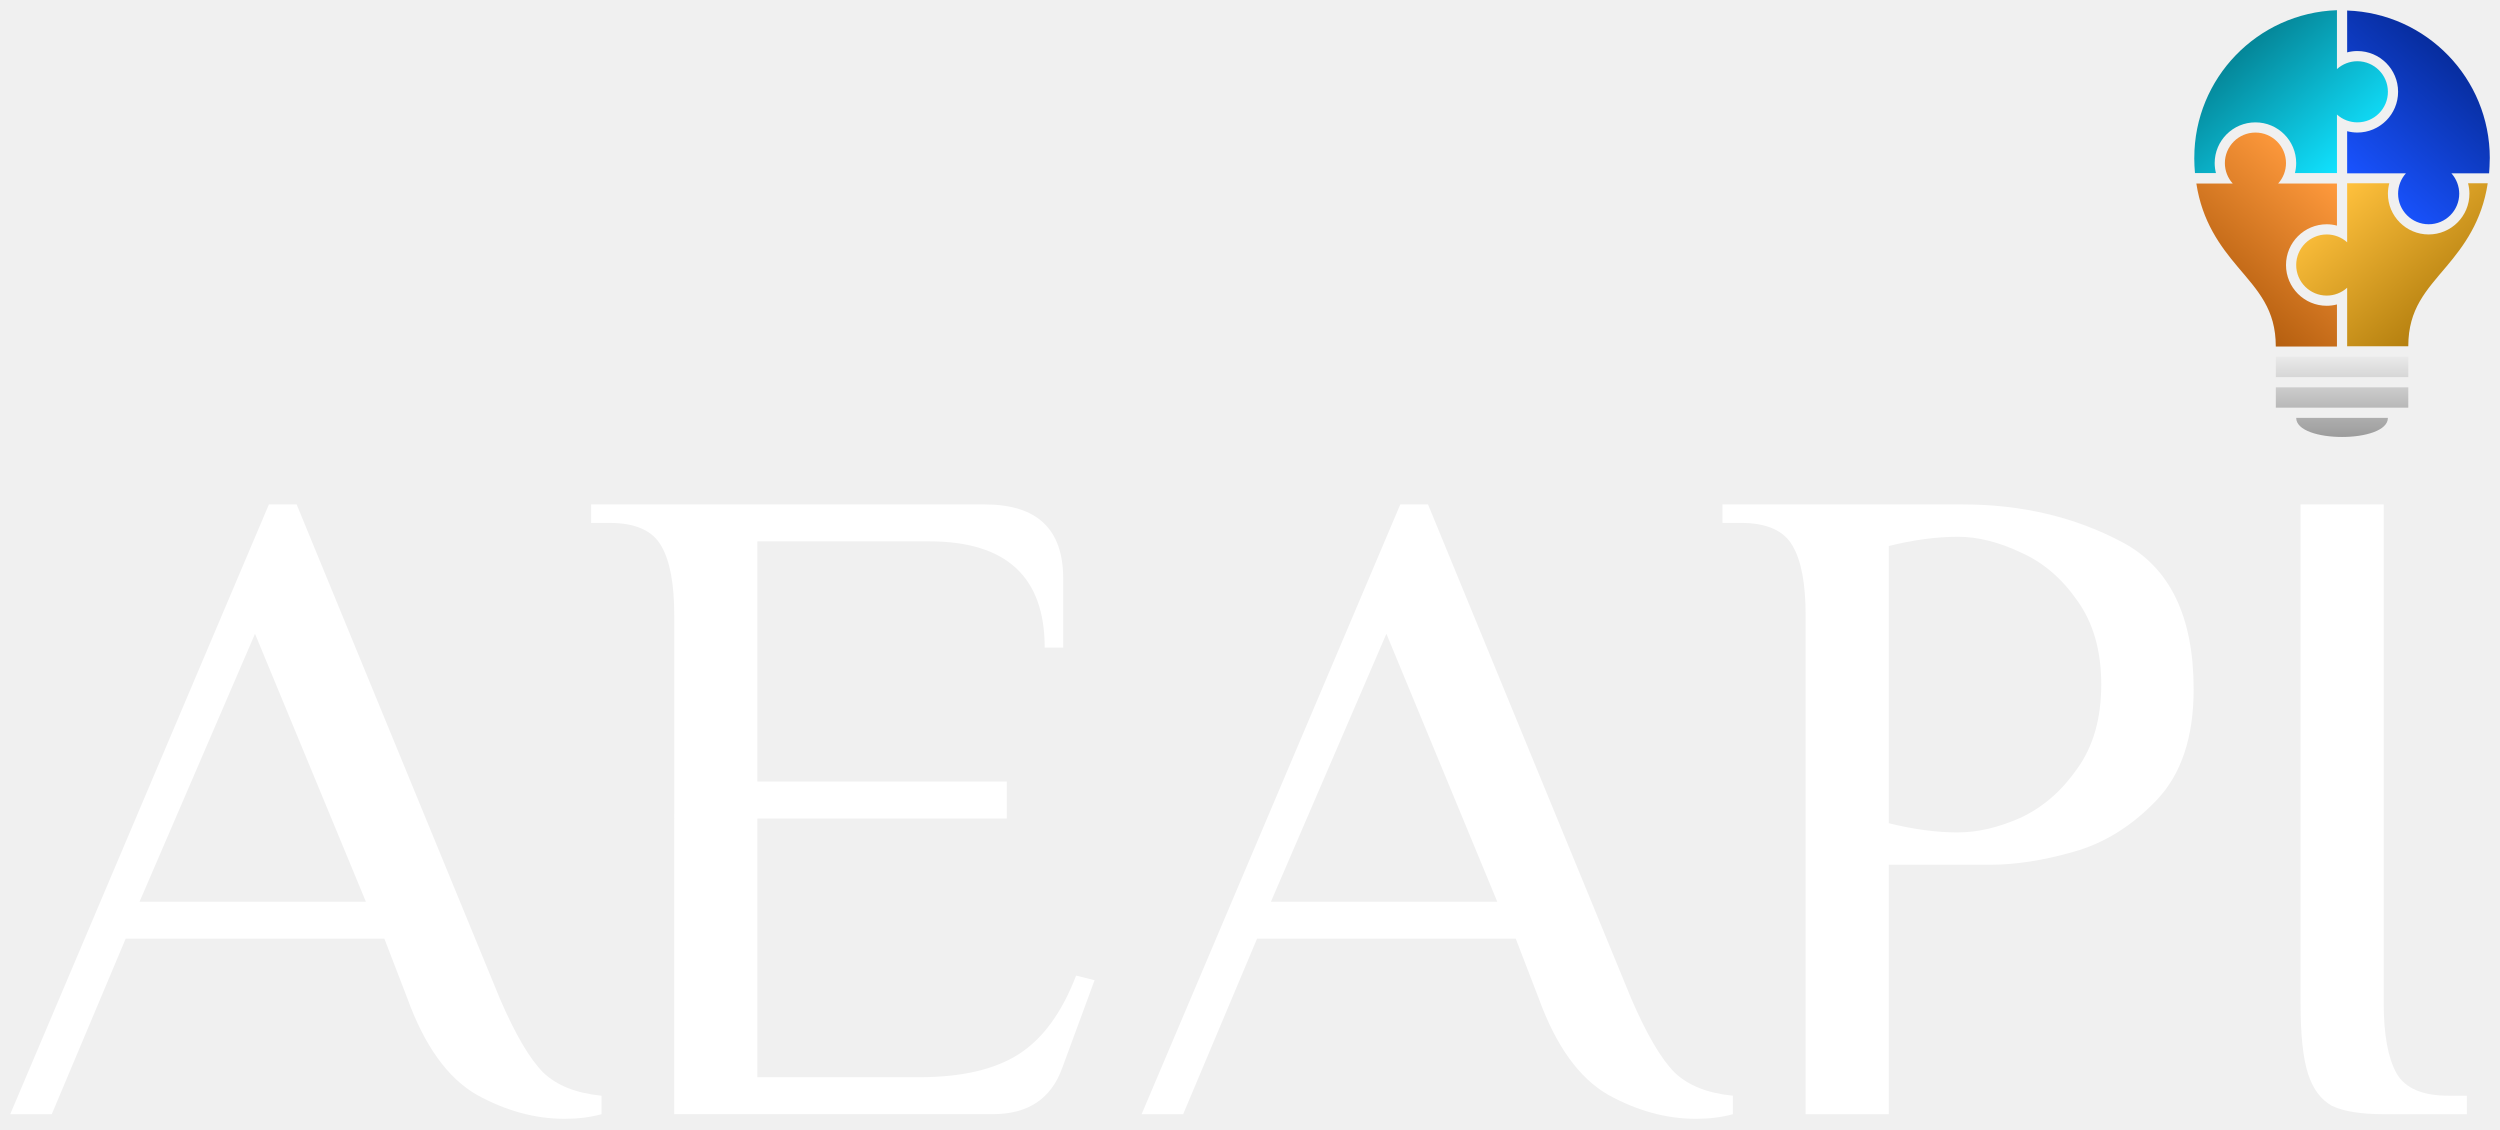
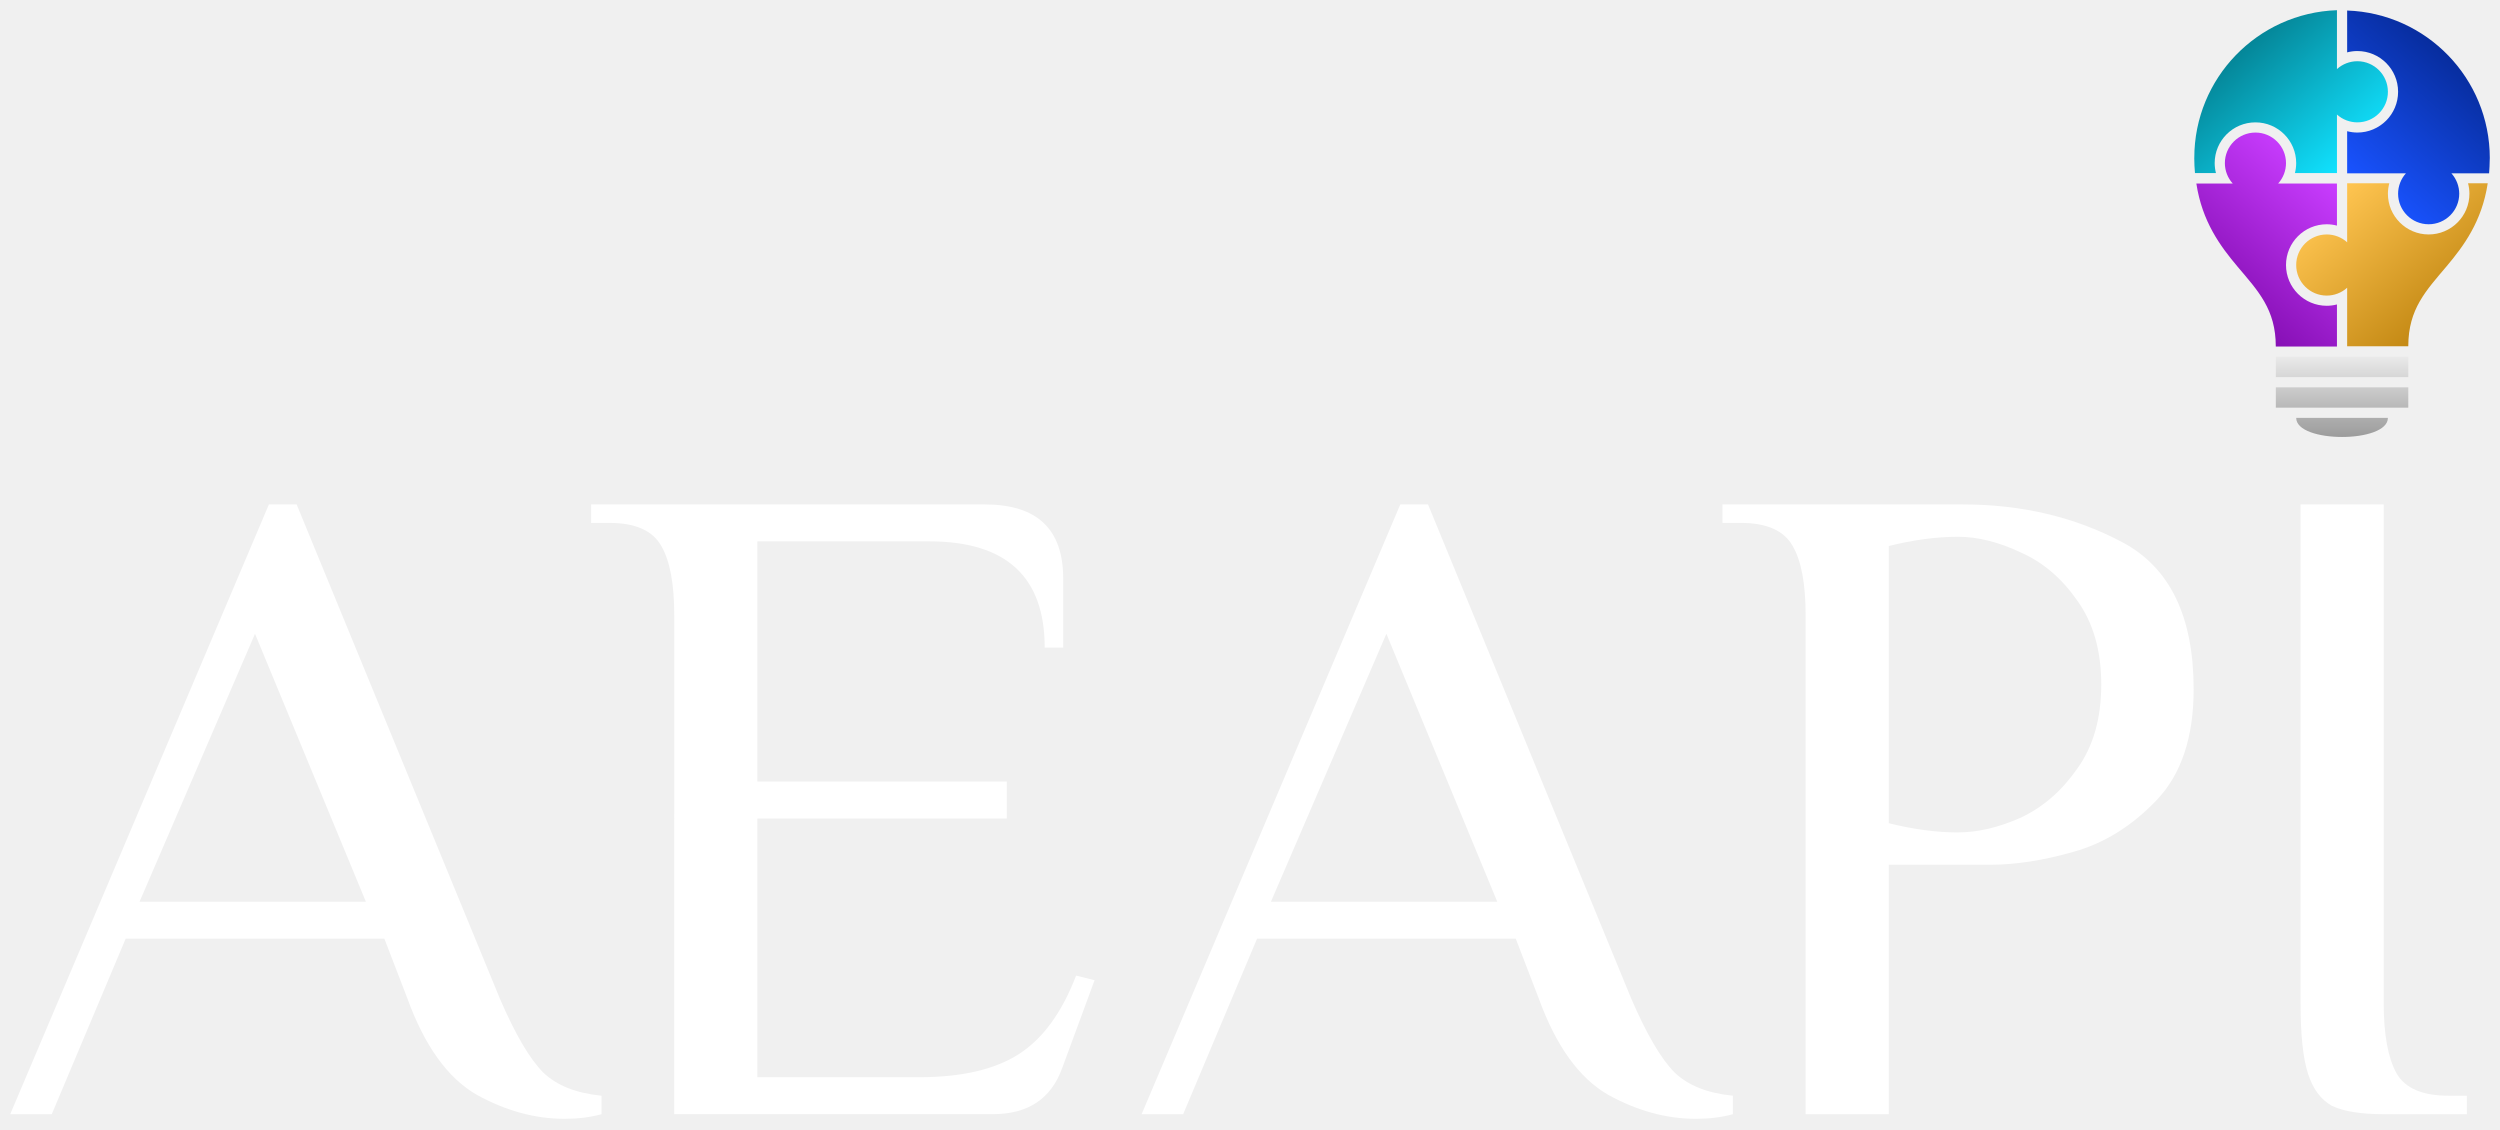
<svg xmlns="http://www.w3.org/2000/svg" xmlns:xlink="http://www.w3.org/1999/xlink" width="245.343" height="110.798" viewBox="0 0 64.914 29.315" version="1.1" id="svg8">
  <defs id="defs2">
    <linearGradient id="linearGradient3216">
      <stop style="stop-color:#9a9a9a;stop-opacity:1" offset="0" id="stop3212" />
      <stop style="stop-color:#eaeaea;stop-opacity:1" offset="1" id="stop3214" />
    </linearGradient>
    <linearGradient id="linearGradient3207">
      <stop style="stop-color:#006270;stop-opacity:1" offset="0" id="stop3203" />
      <stop style="stop-color:#11e2ff;stop-opacity:1" offset="1" id="stop3205" />
    </linearGradient>
    <linearGradient id="linearGradient3183">
-       <stop style="stop-color:#9c4b00;stop-opacity:1" offset="0" id="stop3179" />
-       <stop style="stop-color:#ff9a3d;stop-opacity:1" offset="1" id="stop3181" />
+       <stop style="stop-color:#70009c;stop-opacity:1" offset="0" id="stop3179" />
+       <stop style="stop-color:#c93dff;stop-opacity:1" offset="1" id="stop3181" />
    </linearGradient>
    <linearGradient id="linearGradient3175">
-       <stop style="stop-color:#9c6a00;stop-opacity:1" offset="0" id="stop3171" />
-       <stop style="stop-color:#ffc13d;stop-opacity:1" offset="1" id="stop3173" />
+       <stop style="stop-color:#b07500;stop-opacity:1" offset="0" id="stop3171" />
+       <stop style="stop-color:#ffc551;stop-opacity:1" offset="1" id="stop3173" />
    </linearGradient>
    <linearGradient id="linearGradient3167">
      <stop style="stop-color:#001e78;stop-opacity:1" offset="0" id="stop3163" />
      <stop style="stop-color:#1953ff;stop-opacity:1" offset="1" id="stop3165" />
    </linearGradient>
    <linearGradient xlink:href="#linearGradient3167" id="linearGradient3169" x1="29" y1="0" x2="15" y2="16" gradientUnits="userSpaceOnUse" />
    <linearGradient xlink:href="#linearGradient3175" id="linearGradient3177" x1="29" y1="33" x2="15" y2="17" gradientUnits="userSpaceOnUse" />
    <linearGradient xlink:href="#linearGradient3183" id="linearGradient3185" x1="-6.2551182e-005" y1="33" x2="14" y2="17" gradientUnits="userSpaceOnUse" />
    <linearGradient xlink:href="#linearGradient3207" id="linearGradient3209" x1="-6.2551175e-005" y1="0" x2="14" y2="16" gradientUnits="userSpaceOnUse" />
    <linearGradient xlink:href="#linearGradient3216" id="linearGradient3218" x1="216.35" y1="43.008" x2="216.35" y2="35.008" gradientUnits="userSpaceOnUse" />
    <linearGradient xlink:href="#linearGradient3167" id="linearGradient3231" gradientUnits="userSpaceOnUse" x1="29" y1="0" x2="15" y2="16" />
    <linearGradient xlink:href="#linearGradient3216" id="linearGradient3233" gradientUnits="userSpaceOnUse" x1="216.35" y1="43.008" x2="216.35" y2="35.008" />
  </defs>
  <g id="layer1" transform="translate(52.47834,-286.8115)">
    <g aria-label="AEAPI" style="font-style:normal;font-variant:normal;font-weight:normal;font-stretch:normal;font-size:3.528px;line-height:1.25;font-family:Philosopher;-inkscape-font-specification:Philosopher;letter-spacing:0px;word-spacing:0px;fill:#ffffff;fill-opacity:1;stroke:none;stroke-width:0.265" id="text3222">
      <path d="m -37.82,315.862 q -1.151,0 -2.279,-0.624 -1.127,-0.648 -1.799,-2.495 l -0.6,-1.559 h -6.717 l -1.919,4.558 h -1.079 l 6.717,-15.833 h 0.72 l 5.278,12.834 q 0.6,1.391 1.127,1.919 0.528,0.504 1.511,0.6 v 0.48 q -0.432,0.12 -0.96,0.12 z m -11.035,-5.637 h 5.877 l -2.879,-6.957 z" style="font-size:23.989px;stroke-width:0.265;fill:#ffffff" id="path3235" />
      <path d="m -34.971,302.788 q 0,-1.223 -0.336,-1.799 -0.336,-0.6 -1.343,-0.6 h -0.48 v -0.48 h 10.219 q 2.039,0 2.039,1.919 v 1.799 h -0.48 q 0,-2.759 -2.999,-2.759 h -4.462 v 6.237 h 6.477 v 0.96 h -6.477 v 6.717 h 4.198 q 1.655,0 2.591,-0.6 0.936,-0.6 1.487,-2.039 l 0.48,0.12 -0.84,2.279 q -0.432,1.199 -1.799,1.199 h -8.276 z" style="font-size:23.989px;stroke-width:0.265;fill:#ffffff" id="path3237" />
      <path d="m -8.443,315.862 q -1.151,0 -2.279,-0.624 -1.127,-0.648 -1.799,-2.495 l -0.6,-1.559 h -6.717 l -1.919,4.558 h -1.079 l 6.717,-15.833 h 0.72 l 5.278,12.834 q 0.6,1.391 1.127,1.919 0.528,0.504 1.511,0.6 v 0.48 q -0.432,0.12 -0.96,0.12 z m -11.035,-5.637 h 5.877 l -2.879,-6.957 z" style="font-size:23.989px;stroke-width:0.265;fill:#ffffff" id="path3239" />
      <path d="m -5.594,302.788 q 0,-1.223 -0.336,-1.799 -0.336,-0.6 -1.343,-0.6 h -0.48 v -0.48 h 6.237 q 2.303,0 4.15,0.984 1.847,0.984 1.847,3.814 0,1.871 -0.96,2.879 -0.96,1.008 -2.159,1.343 -1.175,0.336 -2.159,0.336 H -3.435 v 6.477 h -2.159 z m 3.958,5.637 q 0.768,0 1.631,-0.384 0.864,-0.408 1.463,-1.271 0.624,-0.864 0.624,-2.183 0,-1.319 -0.624,-2.183 -0.6,-0.864 -1.463,-1.247 -0.864,-0.408 -1.631,-0.408 -0.84,0 -1.799,0.24 v 7.197 q 0.96,0.24 1.799,0.24 z" style="font-size:23.989px;stroke-width:0.265;fill:#ffffff" id="path3241" />
      <path d="m 9.416,315.742 q -0.888,0 -1.343,-0.216 -0.432,-0.24 -0.624,-0.84 -0.192,-0.6 -0.192,-1.823 v -12.954 h 2.159 v 12.954 q 0,1.223 0.336,1.823 0.336,0.576 1.343,0.576 h 0.48 v 0.48 z" style="font-size:23.989px;stroke-width:0.265;fill:#ffffff" id="path3243" />
    </g>
    <g id="g3229" transform="translate(3.70415,-0.1322447)">
      <path transform="matrix(0.2645833,0,0,0.2645833,0.7937496,287.2104)" id="rect4592" d="m 6,12 a 3,3 0 0 0 -3,3 3,3 0 0 0 0.77,2 H 2.209 0.234 0.201 C 0.773,20.751 2.56,23.156 4.234,25.145 6.257,27.546 7.998,29.333 7.998,33 H 8 10 14 V 28.975 28.869 A 4,4 0 0 1 13,29 4,4 0 0 1 9,25 a 4,4 0 0 1 4,-4 4,4 0 0 1 1,0.133 V 17 H 8.232 A 3,3 0 0 0 9,15 3,3 0 0 0 6,12 Z" style="opacity:1;fill:url(#linearGradient3185);fill-opacity:1;stroke:none;stroke-width:0.5;stroke-linecap:round;stroke-linejoin:round;stroke-miterlimit:4;stroke-dasharray:none;stroke-opacity:1" />
      <path transform="matrix(0.2645833,0,0,0.2645833,0.7937496,287.2104)" id="rect4574" d="M 14,-0.008 A 14.5,14.5 0 0 0 0,14.475 h -0.004 c 0,0.524 0.029,1.02 0.07,1.5 H 0.082 2.07 2.125 A 4,4 0 0 1 2,15 4,4 0 0 1 6,11 4,4 0 0 1 10,15 4,4 0 0 1 9.875,15.975 H 14 V 10.232 A 3,3 0 0 0 16,11 3,3 0 0 0 19,8 3,3 0 0 0 16,5 3,3 0 0 0 14,5.77 Z" style="opacity:1;fill:url(#linearGradient3209);fill-opacity:1;stroke:none;stroke-width:0.5;stroke-linecap:round;stroke-linejoin:round;stroke-miterlimit:4;stroke-dasharray:none;stroke-opacity:1" />
      <path transform="matrix(0.2645833,0,0,0.2645833,0.7937496,287.2104)" id="rect4555" d="M 15,0.025 V 4.131 A 4,4 0 0 1 16,4 4,4 0 0 1 20,8 4,4 0 0 1 16,12 4,4 0 0 1 15,11.867 V 16 h 5.77 A 3,3 0 0 0 20,18 a 3,3 0 0 0 3,3 3,3 0 0 0 3,-3 3,3 0 0 0 -0.77,-2 h 1.697 1.977 0.027 c 0.037,-0.424 0.055,-0.867 0.061,-1.324 A 14.5,14.5 0 0 0 29,14.5 14.5,14.5 0 0 0 15,0.025 Z" style="opacity:1;fill:url(#linearGradient3231);fill-opacity:1;stroke:none;stroke-width:0.5;stroke-linecap:round;stroke-linejoin:round;stroke-miterlimit:4;stroke-dasharray:none;stroke-opacity:1" />
      <path id="rect844" transform="matrix(0.2645833,0,0,0.2645833,-52.61229,286.9437)" d="m 209.85,35.008 v 2 h 13 v -2 z m 0,3 v 2 h 13 v -2 z m 2,3 c 0,2.5 9,2.5 9,0 z" style="opacity:1;fill:url(#linearGradient3233);fill-opacity:1;stroke:none;stroke-width:0.736;stroke-linecap:round;stroke-linejoin:round;stroke-miterlimit:4;stroke-dasharray:none;stroke-opacity:1" />
      <path transform="matrix(0.2645833,0,0,0.2645833,0.7937496,287.2104)" id="path820-9" d="m 15,16.975 v 5.793 A 3,3 0 0 0 13,22 a 3,3 0 0 0 -3,3 3,3 0 0 0 3,3 3,3 0 0 0 2,-0.77 v 1.727 4.018 h 6 v -0.033 c 0.011,-3.643 1.748,-5.429 3.764,-7.822 1.675,-1.989 3.461,-4.393 4.033,-8.145 h -0.033 -1.9 A 4,4 0 0 1 27,18 a 4,4 0 0 1 -4,4 4,4 0 0 1 -4,-4 4,4 0 0 1 0.139,-1.025 z" style="opacity:1;fill:url(#linearGradient3177);fill-opacity:1;stroke:none;stroke-width:1.036;stroke-linecap:round;stroke-linejoin:round;stroke-miterlimit:4;stroke-dasharray:none;stroke-opacity:1" />
    </g>
    <flowRoot xml:space="preserve" id="flowRoot820" style="font-style:normal;font-variant:normal;font-weight:normal;font-stretch:normal;font-size:2.667px;line-height:1.25;font-family:Signika;-inkscape-font-specification:Signika;letter-spacing:0px;word-spacing:0px;fill:#000000;fill-opacity:1;stroke:none">
      <flowRegion id="flowRegion822">
        <rect id="rect824" width="124" height="42" x="-129" y="41" />
      </flowRegion>
      <flowPara id="flowPara826" />
    </flowRoot>
    <flowRoot xml:space="preserve" id="flowRoot836" style="font-style:normal;font-variant:normal;font-weight:normal;font-stretch:normal;font-size:2.667px;line-height:1.25;font-family:'Baskerville Old Face';-inkscape-font-specification:'Baskerville Old Face';letter-spacing:0px;word-spacing:0px;fill:#000000;fill-opacity:1;stroke:none">
      <flowRegion id="flowRegion838">
        <rect id="rect840" width="280" height="88" x="11.85" y="143.008" />
      </flowRegion>
      <flowPara id="flowPara842" />
    </flowRoot>
    <text xml:space="preserve" style="font-style:normal;font-variant:normal;font-weight:normal;font-stretch:normal;font-size:0.706px;line-height:1.25;font-family:'Baskerville Old Face';-inkscape-font-specification:'Baskerville Old Face';letter-spacing:0px;word-spacing:0px;fill:#000000;fill-opacity:1;stroke:none;stroke-width:0.265" x="-53.975" y="321.342" id="text846">
      <tspan id="tspan844" x="-53.975" y="321.99" style="stroke-width:0.265" />
    </text>
  </g>
</svg>
